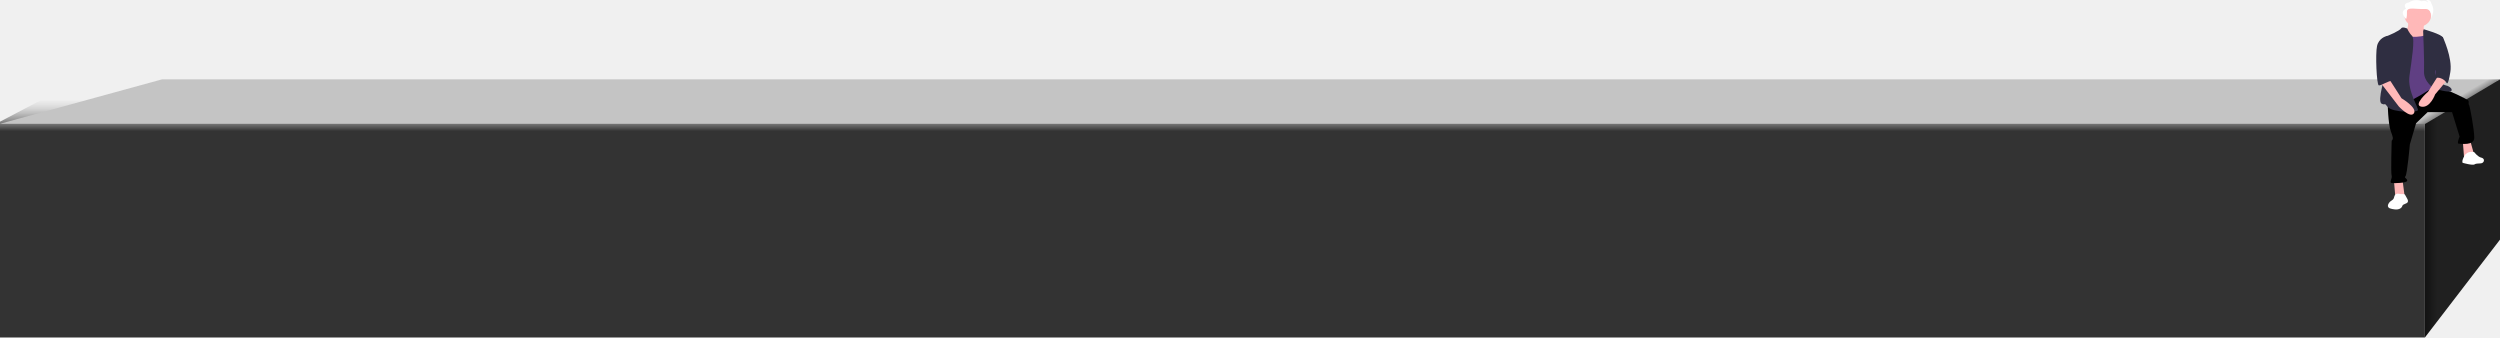
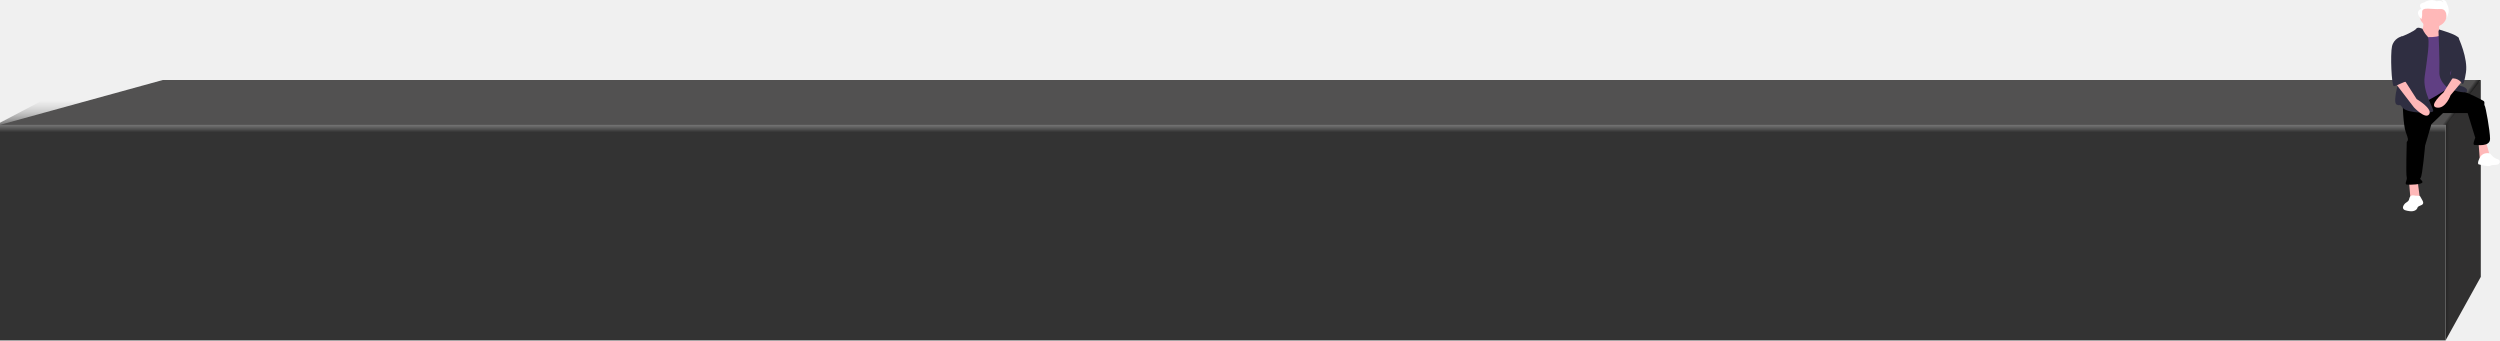
- <svg xmlns="http://www.w3.org/2000/svg" width="2363" height="319" viewBox="0 0 2363 319" fill="none">
+ <svg xmlns="http://www.w3.org/2000/svg" width="2343" height="319" viewBox="0 0 2343 319" fill="none">
  <path d="M38 95H2292V319H0V115L38 95Z" fill="url(#paint0_linear)" />
-   <path d="M2292 105.5L2363 75V226.5L2292 319V105.5Z" fill="url(#paint1_linear)" />
-   <path d="M153.155 75H2363L2292.5 117H0L153.155 75Z" fill="url(#paint2_linear)" />
-   <path d="M2276.04 19.912C2276.04 19.912 2277.29 28.629 2272.68 29.326C2268.06 30.023 2276.87 41.877 2276.87 41.877L2297.85 43.969L2292.82 30.023C2292.82 30.023 2289.46 28.977 2291.56 22.004C2293.66 15.031 2276.04 19.912 2276.04 19.912Z" fill="#FFB8B8" />
-   <path d="M2262.42 167.028L2264.11 186.385H2272.98L2270.45 167.028H2262.42Z" fill="#FFB8B8" />
-   <path d="M2327.89 133.993L2329.13 150.159L2338.68 146.645L2334.95 133.291L2327.89 133.993Z" fill="#FFB8B8" />
-   <path d="M2256.79 96.858C2256.79 96.858 2257.21 117.207 2259.73 123.874C2262.25 130.54 2261.83 130.891 2261.41 131.943C2260.99 132.996 2260.57 132.294 2260.57 134.049C2260.57 135.803 2259.73 163.52 2260.57 165.976C2261.41 168.432 2258.05 172.643 2260.57 172.993C2263.09 173.344 2274.85 172.993 2275.27 170.888C2275.69 168.783 2271.91 168.081 2273.59 166.678C2275.27 165.275 2277.79 136.504 2277.79 136.504L2283.67 116.506L2294.59 105.98H2317.68L2324.82 129.137C2324.82 129.137 2321.88 135.803 2323.98 135.803C2326.08 135.803 2338.68 137.908 2338.68 130.189C2338.68 122.47 2334.48 99.665 2333.64 98.963C2332.8 98.261 2334.06 95.805 2332.8 94.753C2331.54 93.7 2316.84 86.332 2311.39 84.929C2305.93 83.525 2298.27 81.855 2298.27 81.855L2256.79 96.858Z" fill="black" />
-   <path d="M2338.64 143.801C2338.64 143.801 2332.32 142.059 2329.37 147.286C2326.42 152.512 2327.69 153.906 2327.69 153.906C2327.69 153.906 2337.38 156.694 2339.06 155.3C2339.8 154.693 2342.13 154.483 2344.52 154.438C2348.17 154.371 2349.15 150.1 2345.7 149.105C2345.59 149.075 2345.49 149.05 2345.39 149.028C2342.01 148.331 2338.64 143.801 2338.64 143.801Z" fill="white" />
-   <path d="M2285.3 25.441C2292.23 25.441 2297.85 20.737 2297.85 14.933C2297.85 9.129 2292.23 4.425 2285.3 4.425C2278.37 4.425 2272.75 9.129 2272.75 14.933C2272.75 20.737 2278.37 25.441 2285.3 25.441Z" fill="#FFB8B8" />
-   <path d="M2268.93 33.734C2268.93 33.734 2289.5 37.236 2294.54 31.632C2299.57 26.029 2301.67 47.391 2301.67 47.391L2304.19 69.804L2300.41 82.061C2300.41 82.061 2280.68 95.369 2274.39 96.419C2268.09 97.47 2258.44 98.17 2258.44 98.17C2258.44 98.17 2261.37 59.298 2261.37 58.598C2261.37 57.897 2268.93 33.734 2268.93 33.734Z" fill="#603F83" />
-   <path d="M2275.28 26.993C2275.28 26.993 2270.74 24.805 2269.49 26.907C2268.24 29.009 2256.58 34.263 2255.33 34.263C2254.08 34.263 2257.83 63.338 2256.16 66.841C2254.5 70.344 2246.58 95.916 2251.16 98.018C2255.75 100.12 2252.41 95.916 2257 101.171C2261.58 106.426 2284.07 106.426 2285.32 104.324C2286.57 102.222 2275.32 86.458 2277.41 71.746C2279.49 57.033 2282.82 36.715 2279.91 33.913C2276.99 31.11 2275.28 26.993 2275.28 26.993Z" fill="#2F2E41" />
-   <path d="M2290.35 29.336L2290.93 27.654C2290.93 27.654 2308.33 32.494 2309.17 35.652C2310.01 38.81 2309.59 60.916 2306.66 62.67C2303.73 64.425 2299.55 67.232 2302.48 71.443C2305.4 75.654 2308.75 80.215 2311.26 80.566C2313.77 80.917 2318.37 83.373 2317.12 85.829C2315.86 88.286 2300.8 83.724 2300.8 83.724C2300.8 83.724 2290.76 77.408 2291.18 67.583C2291.6 57.758 2290.35 29.336 2290.35 29.336Z" fill="#2F2E41" />
-   <path d="M2305.08 70.793L2295.01 86.694C2295.01 86.694 2280.32 99.415 2288.71 100.829C2297.11 102.242 2301.72 89.168 2301.72 89.168L2312.64 76.094L2305.08 70.793Z" fill="#FFB8B8" />
-   <path d="M2305.01 34.291L2308.98 35.16C2308.98 35.16 2318.2 54.671 2316.07 68.024C2313.95 81.377 2312.67 78.566 2312.67 78.566C2312.67 78.566 2309.27 72.241 2301.61 73.647L2305.01 34.291Z" fill="#2F2E41" />
-   <path d="M2263.9 184.097C2262.89 185.252 2263.09 186.902 2262.2 188.122C2261.42 189.18 2259.96 189.735 2259 190.672C2258.69 190.983 2258.41 191.317 2258.17 191.67C2257.27 192.938 2256.54 194.563 2257.43 195.838C2258.14 196.863 2259.64 197.264 2261.01 197.537C2262.74 197.883 2264.54 198.159 2266.3 197.895C2268.05 197.631 2269.77 196.726 2270.39 195.32C2270.52 194.966 2270.66 194.619 2270.83 194.279C2271.78 192.702 2274.76 192.685 2275.74 191.117C2276.42 190.02 2275.79 188.694 2275.17 187.574L2273.26 184.152C2272.62 183.017 2270.05 183.67 2268.71 183.398C2266.96 183.043 2265.15 182.652 2263.9 184.097Z" fill="white" />
-   <path d="M2249.75 77.692L2267.38 100.66C2267.38 100.66 2278.29 112.321 2281.65 107.021C2285 101.72 2269.9 92.886 2269.9 92.886L2258.57 75.218L2249.75 77.692Z" fill="#FFB8B8" />
-   <path d="M2258.65 34.994L2255.26 34.291C2255.26 34.291 2248.48 36.05 2246.79 43.438C2245.09 50.827 2246.36 80.381 2248.48 80.732C2250.6 81.084 2258.95 75.587 2260.28 76.752C2261.62 77.918 2257.38 71.937 2258.65 68.77C2259.92 65.604 2258.65 34.994 2258.65 34.994Z" fill="#2F2E41" />
-   <path d="M2274.24 17.975C2274.24 17.975 2275.28 16.424 2275.04 11.242C2274.8 6.061 2284.06 8.991 2291.8 8.497C2299.55 8.003 2297.91 17.148 2297.91 17.148C2297.91 17.148 2298.47 16.604 2299.66 12.19C2300.86 7.777 2298.14 3.378 2298.14 3.378C2297.34 -1.26 2293.03 0.227 2293.03 0.227C2295.11 0.915 2294.71 2.386 2294.71 2.386C2292.95 -0.237 2288.64 1.249 2288.64 1.249C2282.9 -1.822 2277.07 2.223 2277.07 2.223C2270.13 3.565 2274.2 8.267 2274.2 8.267C2267.22 11.273 2274.24 17.975 2274.24 17.975Z" fill="white" />
+   <path d="M2292 105.5L2325 75V259.5L2292 319V105.5Z" fill="url(#paint1_linear)" />
+   <path d="M152.499 75H2325L2292.5 117H0L152.499 75Z" fill="url(#paint2_linear)" />
+   <path d="M2271.04 19.912C2271.04 19.912 2272.29 28.629 2267.68 29.326C2263.06 30.023 2271.87 41.877 2271.87 41.877L2292.85 43.969L2287.82 30.023C2287.82 30.023 2284.46 28.977 2286.56 22.004C2288.66 15.031 2271.04 19.912 2271.04 19.912Z" fill="#FFB8B8" />
+   <path d="M2257.42 167.028L2259.11 186.385H2267.98L2265.45 167.028H2257.42Z" fill="#FFB8B8" />
+   <path d="M2322.89 133.993L2324.13 150.159L2333.68 146.645L2329.95 133.291L2322.89 133.993Z" fill="#FFB8B8" />
+   <path d="M2251.79 96.858C2251.79 96.858 2252.21 117.207 2254.73 123.874C2257.25 130.54 2256.83 130.891 2256.41 131.943C2255.99 132.996 2255.57 132.294 2255.57 134.049C2255.57 135.803 2254.73 163.52 2255.57 165.976C2256.41 168.432 2253.05 172.643 2255.57 172.993C2258.09 173.344 2269.85 172.993 2270.27 170.888C2270.69 168.783 2266.91 168.081 2268.59 166.678C2270.27 165.275 2272.79 136.504 2272.79 136.504L2278.67 116.506L2289.59 105.98H2312.68L2319.82 129.137C2319.82 129.137 2316.88 135.803 2318.98 135.803C2321.08 135.803 2333.68 137.908 2333.68 130.189C2333.68 122.47 2329.48 99.665 2328.64 98.963C2327.8 98.261 2329.06 95.805 2327.8 94.753C2326.54 93.7 2311.84 86.332 2306.39 84.929C2300.93 83.525 2293.27 81.855 2293.27 81.855L2251.79 96.858Z" fill="black" />
+   <path d="M2333.64 143.801C2333.64 143.801 2327.32 142.059 2324.37 147.286C2321.42 152.512 2322.69 153.906 2322.69 153.906C2322.69 153.906 2332.38 156.694 2334.06 155.3C2334.8 154.693 2337.13 154.483 2339.52 154.438C2343.17 154.371 2344.15 150.1 2340.7 149.105C2340.59 149.075 2340.49 149.05 2340.39 149.028C2337.01 148.331 2333.64 143.801 2333.64 143.801Z" fill="white" />
+   <path d="M2280.3 25.441C2287.23 25.441 2292.85 20.737 2292.85 14.933C2292.85 9.129 2287.23 4.425 2280.3 4.425C2273.37 4.425 2267.75 9.129 2267.75 14.933C2267.75 20.737 2273.37 25.441 2280.3 25.441Z" fill="#FFB8B8" />
+   <path d="M2263.93 33.734C2263.93 33.734 2284.5 37.236 2289.54 31.632C2294.57 26.029 2296.67 47.391 2296.67 47.391L2299.19 69.804L2295.41 82.061C2295.41 82.061 2275.68 95.369 2269.39 96.419C2263.09 97.47 2253.44 98.17 2253.44 98.17C2253.44 98.17 2256.37 59.298 2256.37 58.598C2256.37 57.897 2263.93 33.734 2263.93 33.734Z" fill="#603F83" />
+   <path d="M2270.28 26.993C2270.28 26.993 2265.74 24.805 2264.49 26.907C2263.24 29.009 2251.58 34.263 2250.33 34.263C2249.08 34.263 2252.83 63.338 2251.16 66.841C2249.5 70.344 2241.58 95.916 2246.16 98.018C2250.75 100.12 2247.41 95.916 2252 101.171C2256.58 106.426 2279.07 106.426 2280.32 104.324C2281.57 102.222 2270.32 86.458 2272.41 71.746C2274.49 57.033 2277.82 36.715 2274.91 33.913C2271.99 31.11 2270.28 26.993 2270.28 26.993Z" fill="#2F2E41" />
+   <path d="M2285.35 29.336L2285.93 27.654C2285.93 27.654 2303.33 32.494 2304.17 35.652C2305.01 38.81 2304.59 60.916 2301.66 62.67C2298.73 64.425 2294.55 67.232 2297.48 71.443C2300.4 75.654 2303.75 80.215 2306.26 80.566C2308.77 80.917 2313.37 83.373 2312.12 85.829C2310.86 88.286 2295.8 83.724 2295.8 83.724C2295.8 83.724 2285.76 77.408 2286.18 67.583C2286.6 57.758 2285.35 29.336 2285.35 29.336Z" fill="#2F2E41" />
+   <path d="M2300.08 70.793L2290.01 86.694C2290.01 86.694 2275.32 99.415 2283.71 100.829C2292.11 102.242 2296.72 89.168 2296.72 89.168L2307.64 76.094L2300.08 70.793Z" fill="#FFB8B8" />
+   <path d="M2300.01 34.291L2303.98 35.16C2303.98 35.16 2313.2 54.671 2311.07 68.024C2308.95 81.377 2307.67 78.566 2307.67 78.566C2307.67 78.566 2304.27 72.241 2296.61 73.647L2300.01 34.291Z" fill="#2F2E41" />
+   <path d="M2258.9 184.097C2257.89 185.252 2258.09 186.902 2257.2 188.122C2256.42 189.18 2254.96 189.735 2254 190.672C2253.69 190.983 2253.41 191.317 2253.17 191.67C2252.27 192.938 2251.54 194.563 2252.43 195.838C2253.14 196.863 2254.64 197.264 2256.01 197.537C2257.74 197.883 2259.54 198.159 2261.3 197.895C2263.05 197.631 2264.77 196.726 2265.39 195.32C2265.52 194.966 2265.66 194.619 2265.83 194.279C2266.78 192.702 2269.76 192.685 2270.74 191.117C2271.42 190.02 2270.79 188.694 2270.17 187.574L2268.26 184.152C2267.62 183.017 2265.05 183.67 2263.71 183.398C2261.96 183.043 2260.15 182.652 2258.9 184.097Z" fill="white" />
+   <path d="M2244.75 77.692L2262.38 100.66C2262.38 100.66 2273.29 112.321 2276.65 107.021C2280 101.72 2264.9 92.886 2264.9 92.886L2253.57 75.218L2244.75 77.692Z" fill="#FFB8B8" />
+   <path d="M2253.65 34.994L2250.26 34.291C2250.26 34.291 2243.48 36.05 2241.79 43.438C2240.09 50.827 2241.36 80.381 2243.48 80.732C2245.6 81.084 2253.95 75.587 2255.28 76.752C2256.62 77.918 2252.38 71.937 2253.65 68.77C2254.92 65.604 2253.65 34.994 2253.65 34.994Z" fill="#2F2E41" />
+   <path d="M2269.24 17.975C2269.24 17.975 2270.28 16.424 2270.04 11.242C2269.8 6.061 2279.06 8.991 2286.8 8.497C2294.55 8.003 2292.91 17.148 2292.91 17.148C2292.91 17.148 2293.47 16.604 2294.66 12.19C2295.86 7.777 2293.14 3.378 2293.14 3.378C2292.34 -1.26 2288.03 0.227 2288.03 0.227C2290.11 0.915 2289.71 2.386 2289.71 2.386C2287.95 -0.237 2283.64 1.249 2283.64 1.249C2277.9 -1.822 2272.07 2.223 2272.07 2.223C2265.13 3.565 2269.2 8.267 2269.2 8.267C2262.22 11.273 2269.24 17.975 2269.24 17.975Z" fill="white" />
  <defs>
    <linearGradient id="paint0_linear" x1="1146" y1="92.899" x2="1146" y2="319" gradientUnits="userSpaceOnUse">
      <stop stop-color="#C4C4C4" stop-opacity="0" />
      <stop offset="0.137" stop-color="#333333" />
    </linearGradient>
-     <linearGradient id="paint1_linear" x1="2292" y1="235.5" x2="2303.5" y2="235.5" gradientUnits="userSpaceOnUse">
-       <stop stop-color="#121212" />
-       <stop offset="1" stop-color="#202020" />
+     <linearGradient id="paint1_linear" x1="2292" y1="235.5" x2="2297.35" y2="235.5" gradientUnits="userSpaceOnUse">
+       <stop stop-color="#252525" />
+       <stop offset="0.724" stop-color="#313030" />
    </linearGradient>
-     <linearGradient id="paint2_linear" x1="2238" y1="83.791" x2="2271.72" y2="141.126" gradientUnits="userSpaceOnUse">
-       <stop offset="0.752" stop-color="#C4C4C4" />
+     <linearGradient id="paint2_linear" x1="2269" y1="79" x2="2303" y2="104" gradientUnits="userSpaceOnUse">
+       <stop offset="0.91" stop-color="#525151" />
      <stop offset="1" stop-color="#202020" />
    </linearGradient>
  </defs>
</svg>
